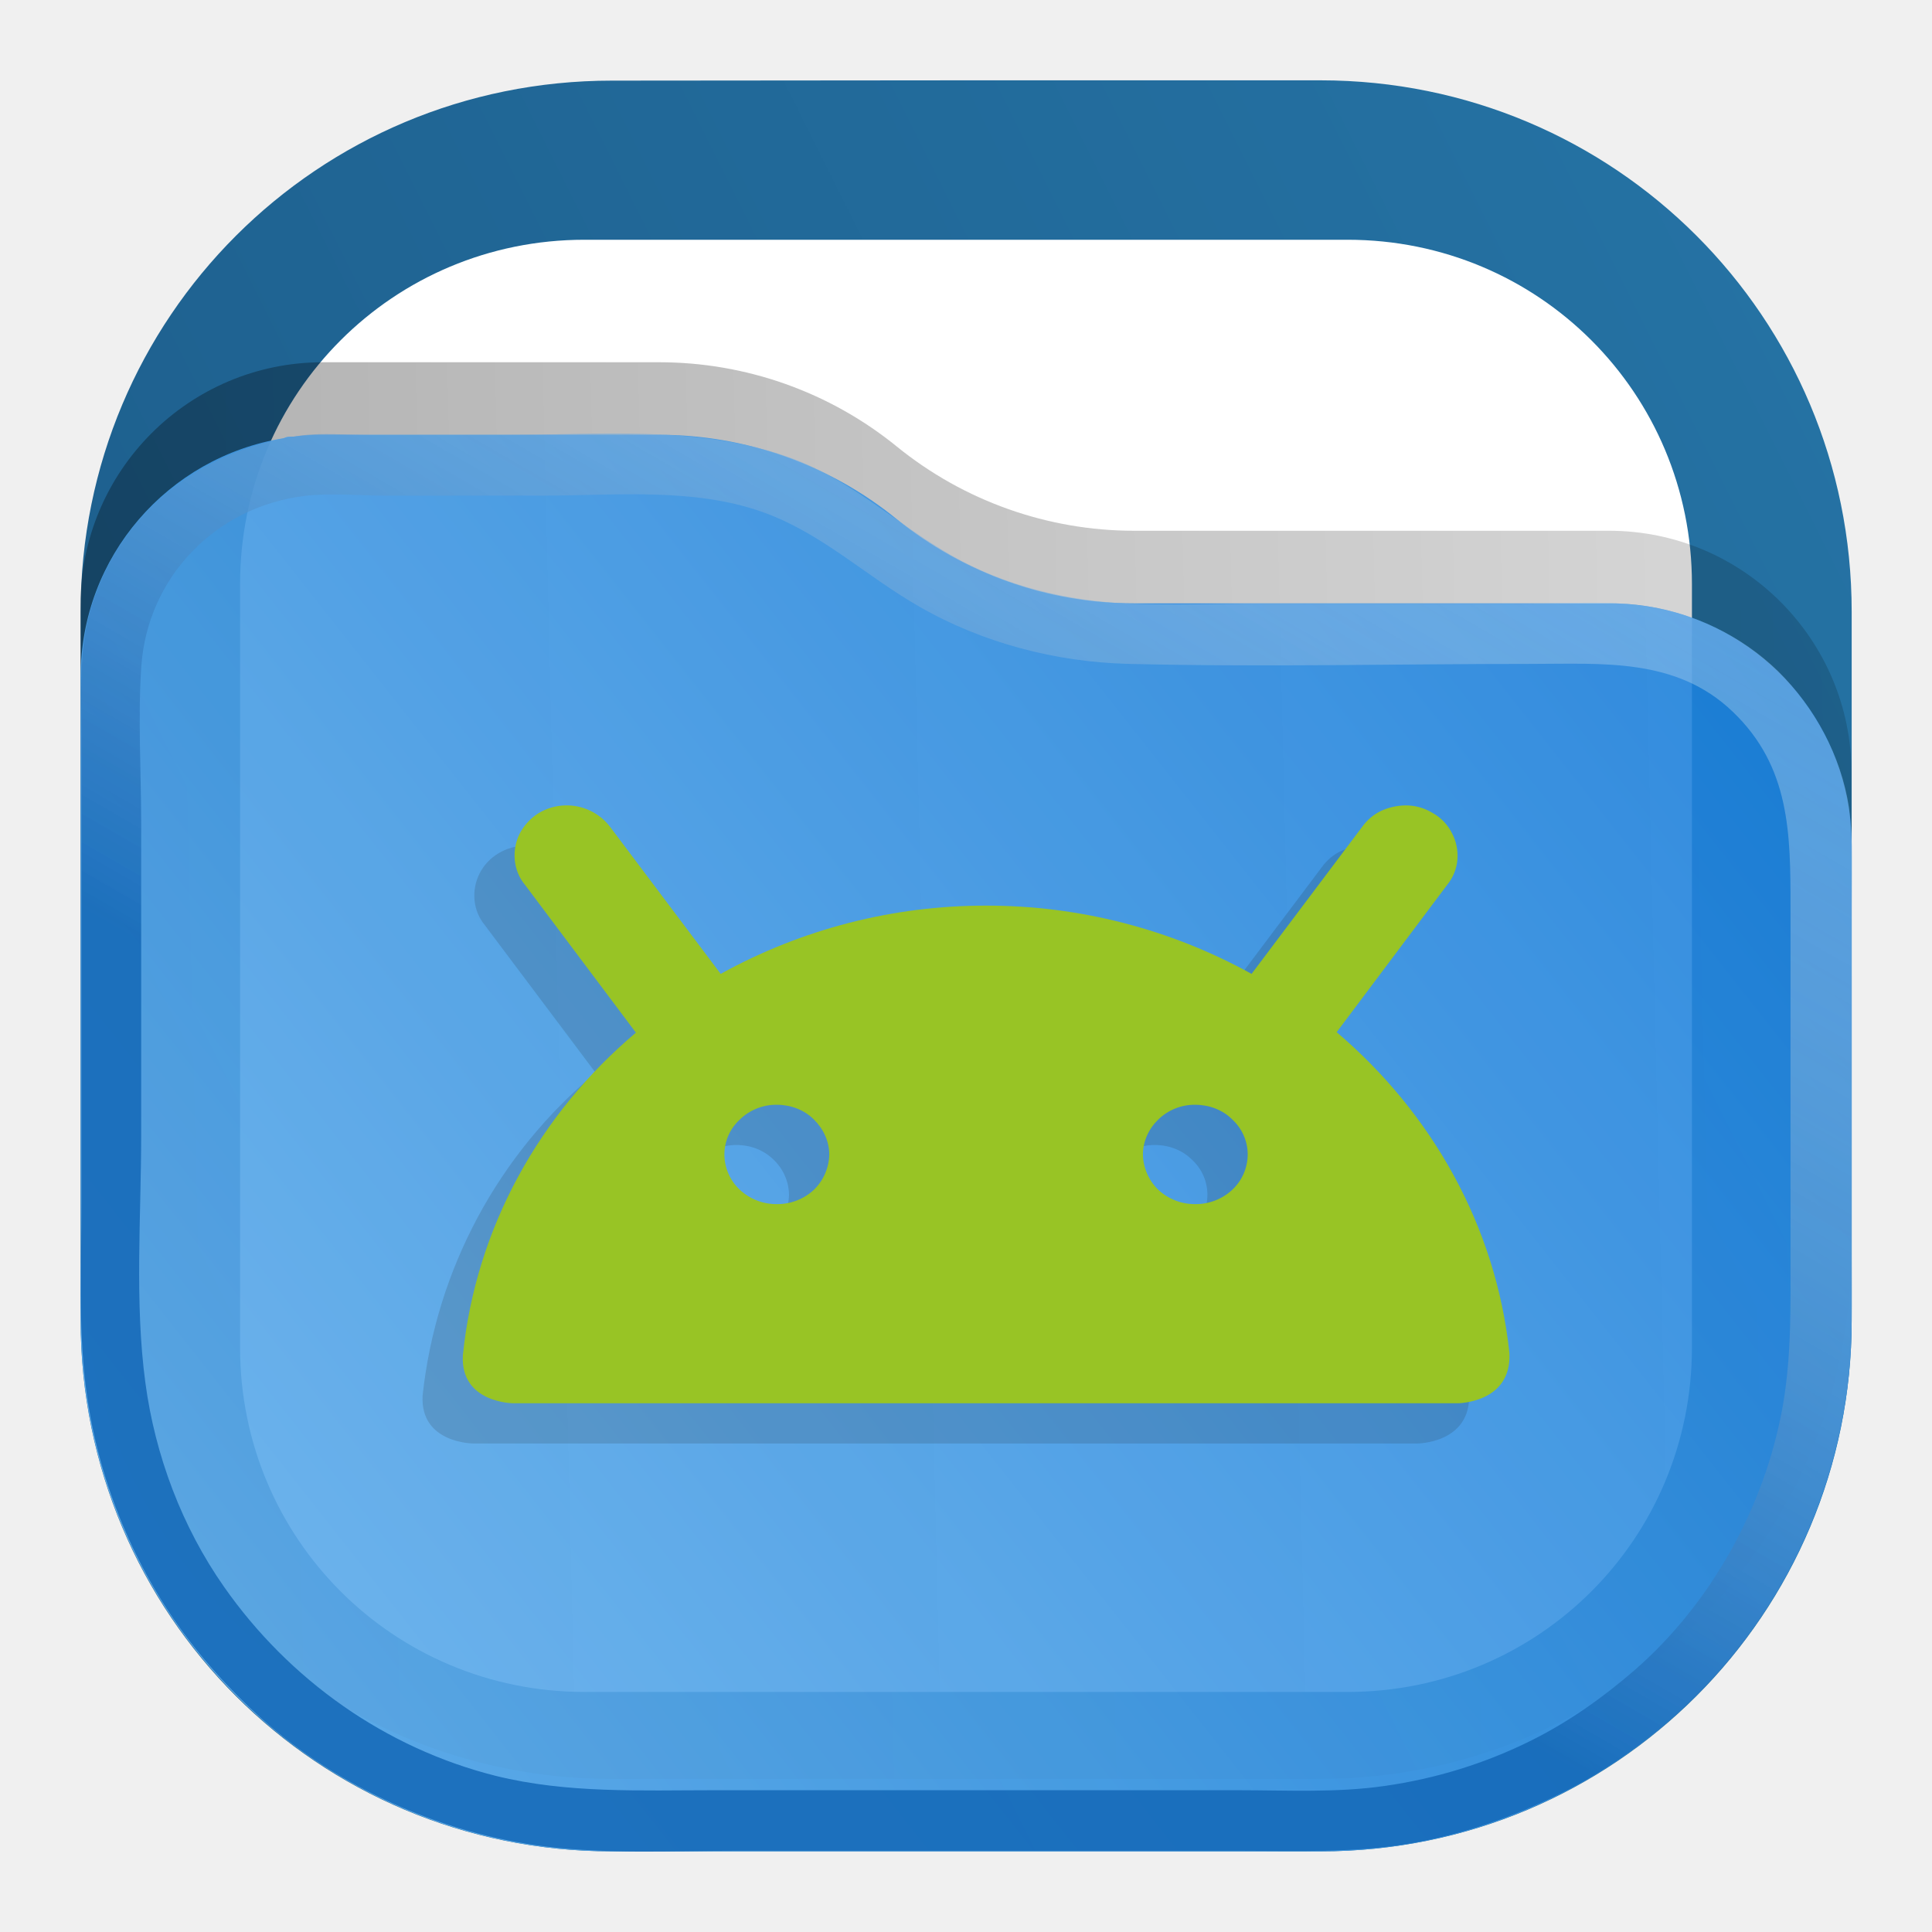
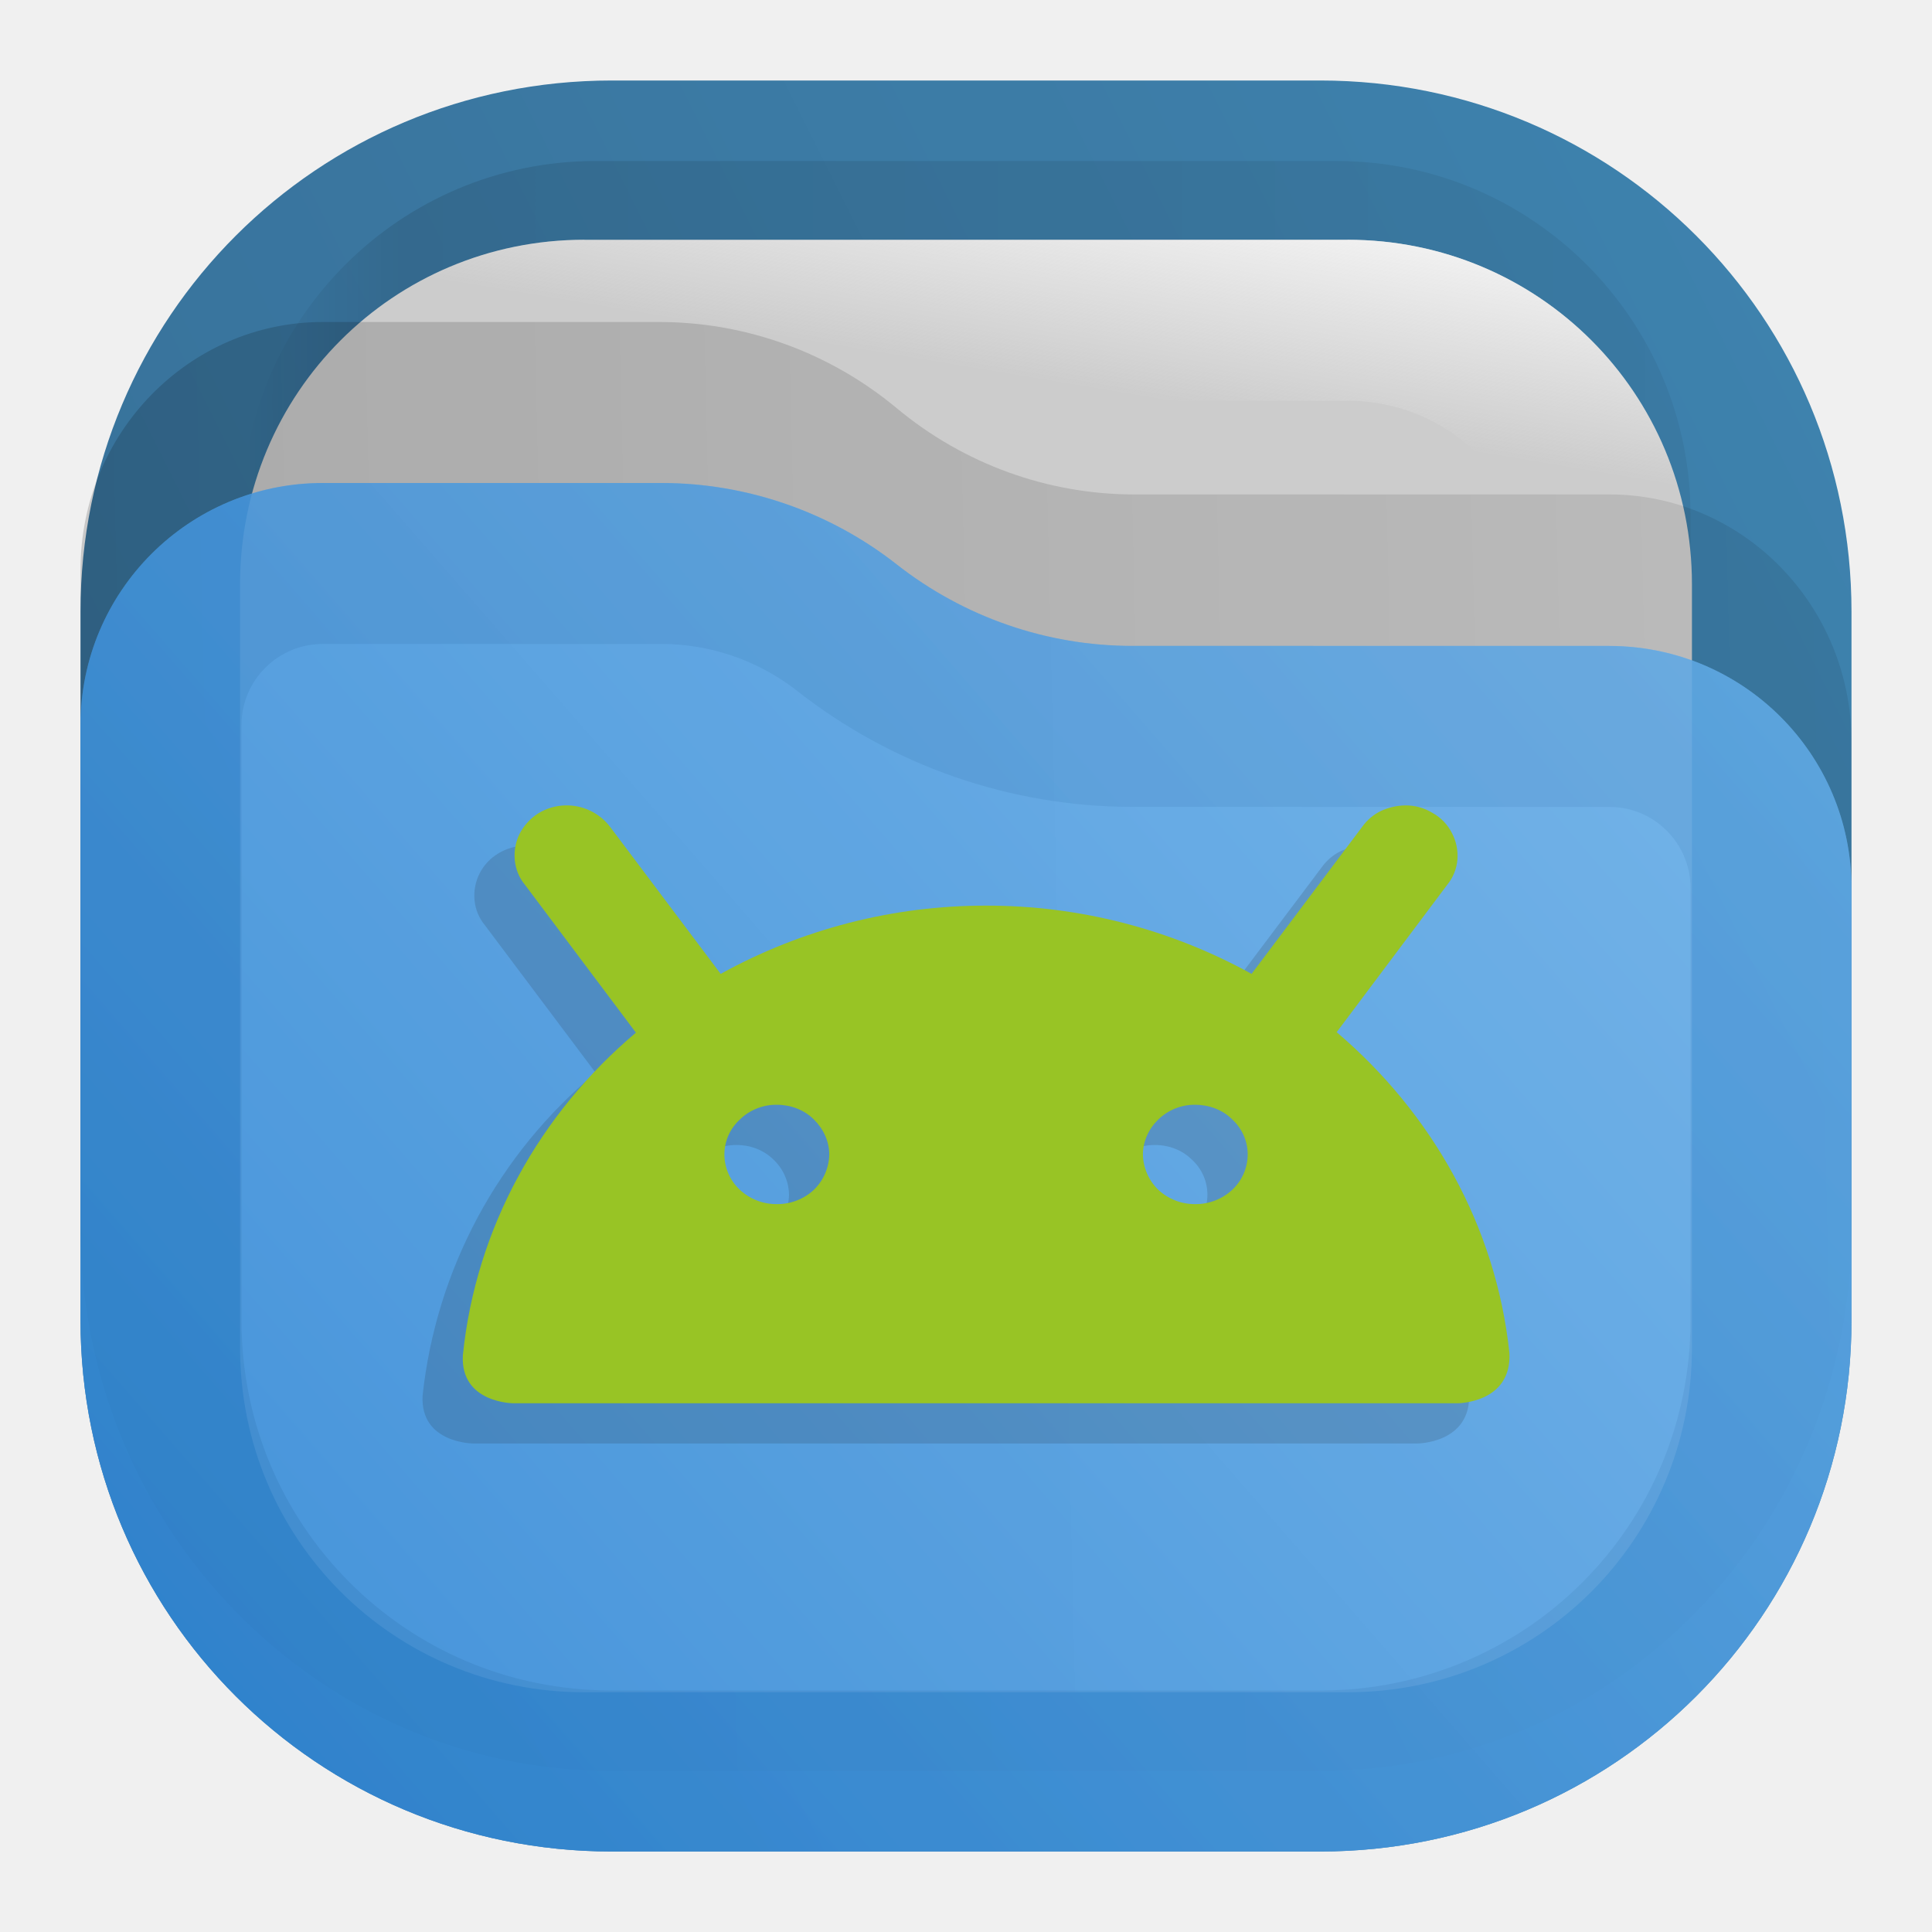
- <svg xmlns="http://www.w3.org/2000/svg" xmlns:xlink="http://www.w3.org/1999/xlink" xml:space="preserve" width="24" height="24" fill="none" version="1.1" id="svg11">
+ <svg xmlns="http://www.w3.org/2000/svg" xml:space="preserve" width="24" height="24" fill="none" version="1.1" id="svg11">
  <defs id="defs9">
    <linearGradient id="a" x1="23" x2="1" y1="1" y2="12" gradientUnits="userSpaceOnUse">
      <stop stop-color="#E3C880" id="stop4" />
      <stop offset="1" stop-color="#6F5C38" id="stop5" />
    </linearGradient>
    <linearGradient id="b" x1="23" x2="1.012" y1="9" y2="9.521" gradientUnits="userSpaceOnUse">
      <stop stop-opacity=".5" id="stop6" />
      <stop offset="1" id="stop7" />
    </linearGradient>
    <linearGradient id="c" x1="23" x2="1.429" y1="5.4" y2="23.511" gradientUnits="userSpaceOnUse">
      <stop stop-color="#FFE795" id="stop8" />
      <stop offset="1" stop-color="#7A653E" id="stop9" />
    </linearGradient>
    <clipPath id="d" clipPathUnits="userSpaceOnUse">
      <path d="M0 0h19v19H0Z" id="path9" />
    </clipPath>
    <linearGradient x1="23" y1="1" x2="1" y2="12" gradientUnits="userSpaceOnUse" gradientTransform="scale(0.75)" spreadMethod="pad" id="linearGradient2">
      <stop style="stop-opacity:1;stop-color:#2675a7" offset="0" id="stop1-9" />
      <stop style="stop-opacity:1;stop-color:#1d5e8c" offset="1" id="stop2-8" />
    </linearGradient>
    <linearGradient x1="21" y1="4" x2="3" y2="4" gradientUnits="userSpaceOnUse" gradientTransform="scale(0.75)" spreadMethod="pad" id="linearGradient8">
      <stop style="stop-opacity:0.438;stop-color:#000000" offset="0" id="stop6-2" />
      <stop style="stop-opacity:0.875;stop-color:#000000" offset="0.89" id="stop7-6" />
      <stop style="stop-opacity:0;stop-color:#000000" offset="1" id="stop8-7" />
    </linearGradient>
    <clipPath clipPathUnits="userSpaceOnUse" id="clipPath8-6">
      <path d="M 0,0 H 19 V 19 H 0 Z" id="path8-4" />
    </clipPath>
    <mask maskUnits="userSpaceOnUse" x="0" y="0" width="1" height="1" id="mask10-2">
      <path id="path11-2" d="M 0,0 H 18 V 18 H 0 Z" style="fill:url(#linearGradient12);fill-opacity:1;fill-rule:nonzero;stroke:none" transform="scale(1.333333)" clip-path="url(#clipPath12-1)" />
    </mask>
    <linearGradient x1="12" y1="3" x2="11.5" y2="8" gradientUnits="userSpaceOnUse" gradientTransform="matrix(0.75,0,0,-0.75,0,18)" spreadMethod="pad" id="linearGradient12">
      <stop style="stop-opacity:1;stop-color:#ffffff" offset="0" id="stop11-5" />
      <stop style="stop-opacity:0;stop-color:#ffffff" offset="1" id="stop12-9" />
    </linearGradient>
    <clipPath clipPathUnits="userSpaceOnUse" id="clipPath12-1">
      <path d="M 1,1 H 17 V 17 H 1 Z" id="path12-8" />
    </clipPath>
    <linearGradient x1="12" y1="3" x2="11.5" y2="8" gradientUnits="userSpaceOnUse" gradientTransform="matrix(0.75,0,0,-0.75,0,18)" spreadMethod="pad" id="linearGradient14">
      <stop style="stop-opacity:1;stop-color:#ffffff" offset="0" id="stop13-3" />
      <stop style="stop-opacity:1;stop-color:#cccccc" offset="1" id="stop14-9" />
    </linearGradient>
    <clipPath clipPathUnits="userSpaceOnUse" id="clipPath14-1">
      <path d="M 1,1 H 17 V 17 H 1 Z" id="path14-3" />
    </clipPath>
    <linearGradient x1="23" y1="9" x2="1.012" y2="9.521" gradientUnits="userSpaceOnUse" gradientTransform="scale(0.75)" spreadMethod="pad" id="linearGradient18">
      <stop style="stop-opacity:0.438;stop-color:#000000" offset="0" id="stop17-9" />
      <stop style="stop-opacity:0.875;stop-color:#000000" offset="1" id="stop18-7" />
    </linearGradient>
    <clipPath clipPathUnits="userSpaceOnUse" id="clipPath18-4">
      <path d="M 0,0 H 19 V 19 H 0 Z" id="path18-4" />
    </clipPath>
    <linearGradient x1="23" y1="5.4" x2="1.429" y2="23.512" gradientUnits="userSpaceOnUse" gradientTransform="scale(0.75)" spreadMethod="pad" id="linearGradient20">
      <stop style="stop-opacity:1;stop-color:#64b4f4" offset="0" id="stop19-9" />
      <stop style="stop-opacity:1;stop-color:#127bdc" offset="1" id="stop20-7" />
    </linearGradient>
    <linearGradient id="l" x1="15" x2="5.5" y1="5.5" y2="19.5" gradientUnits="userSpaceOnUse">
      <stop offset="0" stop-color="#85F8FF" style="stop-color:#f2f2f2;stop-opacity:1" id="stop10" />
      <stop offset="1" stop-color="#105BF6" style="stop-color:#11599c;stop-opacity:1" id="stop11" />
    </linearGradient>
-     <linearGradient xlink:href="#linearGradient8" id="linearGradient28" gradientUnits="userSpaceOnUse" gradientTransform="scale(0.75)" x1="21" y1="4" x2="3" y2="4" spreadMethod="pad" />
    <clipPath clipPathUnits="userSpaceOnUse" id="clipPath8-6-2">
      <path d="M 0,0 H 19 V 19 H 0 Z" id="path8-4-7" />
    </clipPath>
-     <linearGradient xlink:href="#linearGradient2" id="linearGradient17" gradientUnits="userSpaceOnUse" gradientTransform="matrix(0.2901365,0,0,0.290233,-0.3066398,-0.4236326)" x1="23" y1="1" x2="1" y2="12" spreadMethod="pad" />
-     <linearGradient xlink:href="#linearGradient13" id="linearGradient10" gradientUnits="userSpaceOnUse" gradientTransform="scale(0.75)" x1="23" y1="9" x2="1.012" y2="9.521" spreadMethod="pad" />
    <linearGradient x1="23" y1="9" x2="1.012" y2="9.521" gradientUnits="userSpaceOnUse" gradientTransform="scale(0.75)" spreadMethod="pad" id="linearGradient13">
      <stop style="stop-opacity:0.438;stop-color:#000000" offset="0" id="stop12" />
      <stop style="stop-color:#000000;stop-opacity:0.875;" offset="1" id="stop13" />
    </linearGradient>
    <clipPath clipPathUnits="userSpaceOnUse" id="clipPath18-4-3">
      <path d="M 0,0 H 19 V 19 H 0 Z" id="path18-4-6" />
    </clipPath>
-     <linearGradient xlink:href="#linearGradient15" id="linearGradient31" gradientUnits="userSpaceOnUse" gradientTransform="matrix(0.2645833,0,0,0.2645833,3.3333333e-7,-1.7119e-4)" x1="22.793" y1="5.679" x2="3.271" y2="21.067" spreadMethod="pad" />
    <linearGradient x1="23" y1="5.4" x2="1.429" y2="23.512" gradientUnits="userSpaceOnUse" gradientTransform="scale(0.75)" spreadMethod="pad" id="linearGradient15">
      <stop style="stop-color:#127bdc;stop-opacity:1;" offset="0" id="stop14" />
      <stop style="stop-color:#64b4f4;stop-opacity:1;" offset="1" id="stop15" />
    </linearGradient>
-     <linearGradient xlink:href="#linearGradient23" id="linearGradient24" x1="14.28" y1="4.978" x2="16.035" y2="1.938" gradientUnits="userSpaceOnUse" gradientTransform="translate(-10.58333)" />
-     <linearGradient id="linearGradient23">
-       <stop style="stop-color:#1468b7;stop-opacity:0.988;" offset="0" id="stop23" />
-       <stop style="stop-color:#add1ef;stop-opacity:0.48;" offset="1" id="stop24" />
+     <linearGradient id="paint0_linear_0_1" x1="24.062" y1="-0.504" x2="-0.066" y2="11.556" gradientUnits="userSpaceOnUse">
+       <stop stop-color="#2675A7" id="stop6-3" />
+       <stop offset="1" stop-color="#1D5E8C" id="stop7-7" />
+     </linearGradient>
+     <linearGradient id="paint1_linear_0_1" x1="21" y1="3.75" x2="3" y2="3.75" gradientUnits="userSpaceOnUse">
+       <stop stop-opacity="0.5" id="stop8-72" />
+       <stop offset="0.89" id="stop9-6" />
+       <stop offset="1" stop-opacity="0" id="stop10-4" />
+     </linearGradient>
+     <linearGradient id="paint2_linear_0_1" x1="21" y1="3" x2="20.5" y2="6" gradientUnits="userSpaceOnUse">
+       <stop stop-color="#FAFAFA" id="stop11-52" />
+       <stop offset="1" stop-color="#FAFAFA" stop-opacity="0" id="stop12-0" />
+     </linearGradient>
+     <linearGradient id="paint3_linear_0_1" x1="23" y1="8.603" x2="1.011" y2="9.112" gradientUnits="userSpaceOnUse">
+       <stop stop-opacity="0.438" id="stop13-2" />
+       <stop offset="1" stop-opacity="0.875" id="stop14-90" />
+     </linearGradient>
+     <linearGradient id="paint4_linear_0_1" x1="1" y1="23" x2="21.931" y2="4.773" gradientUnits="userSpaceOnUse">
+       <stop stop-color="#318CDE" id="stop15-9" />
+       <stop offset="1" stop-color="#70B7F1" id="stop16" />
+     </linearGradient>
+     <linearGradient id="paint5_linear_0_1" x1="1" y1="22.956" x2="21.934" y2="4.773" gradientUnits="userSpaceOnUse">
+       <stop stop-color="#1E71BD" id="stop17" />
+       <stop offset="1" stop-color="#559CD9" id="stop18" />
    </linearGradient>
  </defs>
-   <g id="g24" transform="scale(3.779528)">
-     <path d="m 5.551,1.688 h 6.898 c 1.828,0 3.301,1.472 3.301,3.3 v 6.899 c 0,1.828 -1.473,3.301 -3.301,3.301 H 5.551 C 3.723,15.188 2.25,13.715 2.25,11.887 V 4.988 c 0,-1.828 1.473,-3.3 3.301,-3.3 z" transform="matrix(0.3527778,0,0,0.3527778,3.6666667e-7,-2.18e-5)" style="fill:url(#linearGradient28);stroke:none" opacity="0.125" clip-path="url(#clipPath8-6-2)" id="path9-5" />
-     <path id="path17" style="fill:url(#linearGradient17);stroke:none;stroke-width:0.353" d="m 2.011,0.265 c -0.967,0 -1.746,0.778 -1.746,1.746 V 4.339 c 0,0.967 0.779,1.746 1.746,1.746 h 2.329 c 0.967,0 1.746,-0.779 1.746,-1.746 V 2.01 c 0,-0.967 -0.779,-1.746 -1.746,-1.746 h -1.164 z" />
-     <path id="path40" d="m 1.921,0.788 h 2.508 c 0.628,0 1.132,0.504 1.132,1.132 v 2.509 c 0,0.628 -0.504,1.132 -1.132,1.132 h -2.508 c -0.628,0 -1.132,-0.504 -1.132,-1.132 V 1.92 c 0,-0.628 0.504,-1.132 1.132,-1.132 z" style="fill:#ffffff;fill-opacity:1;fill-rule:nonzero;stroke:none;stroke-width:0.353" />
-     <path d="m 0.75,5.633 c 0,-1.246 1.012,-2.258 2.258,-2.258 h 3.133 c 0.808,0 1.589,0.277 2.214,0.785 0.625,0.508 1.407,0.785 2.211,0.785 h 4.426 c 1.246,0 2.258,1.012 2.258,2.258 v 4.422 c 0,2.734 -2.215,4.949 -4.949,4.949 H 5.699 c -2.734,0 -4.949,-2.215 -4.949,-4.949 z" transform="matrix(0.3527778,0,0,0.3527778,3.6666667e-7,-2.18e-5)" style="opacity:0.35;fill:url(#linearGradient10);stroke:none" opacity="0.125" clip-path="url(#clipPath18-4-3)" id="path10-9" />
-     <path id="path20-9" style="opacity:0.875;fill:url(#linearGradient31);stroke:none;stroke-width:0.353" d="m 1.061,1.429 c -0.032,0 -0.064,0.002 -0.096,0.006 -0.002,1.906e-4 -0.017,3.166e-4 -0.018,5.167e-4 -0.006,9.612e-4 -0.011,0.003 -0.016,0.005 C 0.553,1.502 0.265,1.829 0.265,2.224 V 4.339 c 0,0.964 0.782,1.746 1.746,1.746 h 2.329 c 0.964,0 1.746,-0.782 1.746,-1.746 V 2.779 c 0,-0.44 -0.357,-0.796 -0.796,-0.796 H 3.727 c -0.284,0 -0.559,-0.098 -0.78,-0.277 C 2.727,1.527 2.451,1.429 2.166,1.429 H 1.611 Z" />
-     <path style="opacity:0.875;fill:url(#linearGradient24);fill-opacity:1;stroke:none;stroke-width:1" d="m 0.986,1.432 c -0.329,0.044 -0.607,0.261 -0.693,0.589 -0.034,0.129 -0.025,0.264 -0.025,0.397 v 0.587 0.946 c 0,0.202 -0.011,0.407 0.014,0.607 0.034,0.274 0.136,0.541 0.292,0.768 0.082,0.119 0.178,0.225 0.285,0.322 0.257,0.23 0.592,0.378 0.934,0.421 0.204,0.025 0.414,0.014 0.62,0.014 h 0.901 0.768 c 0.181,0 0.362,0.007 0.541,-0.022 0.181,-0.03 0.352,-0.089 0.516,-0.171 0.135,-0.068 0.259,-0.156 0.372,-0.256 0.302,-0.27 0.498,-0.647 0.557,-1.046 0.023,-0.155 0.018,-0.311 0.018,-0.467 V 3.48 2.996 c 0,-0.114 0.006,-0.23 -0.009,-0.343 C 6.051,2.485 5.965,2.326 5.845,2.207 5.724,2.089 5.562,2.011 5.394,1.99 c -0.122,-0.016 -0.249,-0.006 -0.372,-0.006 H 4.151 c -0.147,0 -0.295,0.006 -0.442,-1.681e-4 -0.202,-0.009 -0.405,-0.057 -0.583,-0.159 -0.183,-0.105 -0.33,-0.25 -0.533,-0.322 -0.301,-0.107 -0.631,-0.073 -0.946,-0.073 h -0.434 c -0.074,0 -0.154,-0.008 -0.227,0.002 m 0.016,0.198 c 0.086,-0.01 0.178,-8.006e-4 0.264,-8.006e-4 h 0.516 c 0.237,0 0.491,-0.027 0.719,0.052 0.198,0.069 0.342,0.211 0.521,0.313 0.207,0.119 0.448,0.182 0.686,0.188 0.44,0.011 0.882,6.42e-5 1.322,6.42e-5 0.237,0 0.479,-0.021 0.665,0.157 0.189,0.181 0.19,0.401 0.19,0.644 V 3.484 4.116 c 0,0.171 0.004,0.339 -0.026,0.508 -0.059,0.328 -0.234,0.645 -0.486,0.865 -0.104,0.09 -0.215,0.169 -0.339,0.231 -0.152,0.076 -0.315,0.126 -0.483,0.15 -0.159,0.023 -0.323,0.014 -0.483,0.014 h -0.748 -0.975 c -0.24,0 -0.48,0.011 -0.715,-0.047 -0.363,-0.091 -0.68,-0.316 -0.894,-0.622 -0.138,-0.197 -0.226,-0.431 -0.258,-0.669 -0.036,-0.266 -0.014,-0.546 -0.014,-0.814 V 2.707 c 0,-0.171 -0.011,-0.346 3.69e-4,-0.516 0.02,-0.294 0.245,-0.526 0.537,-0.561 z" id="path23" />
+   <path opacity="0.875" d="M 7.6,1 C 3.944,1 1,3.942 1,7.598 V 16.4 C 1,20.056 3.944,23 7.6,23 H 16.4 C 20.056,23 23,20.056 23,16.4 V 7.598 C 23,3.942 20.056,1 16.4,1 H 12 Z" fill="url(#paint0_linear_0_1)" id="path1" style="fill:url(#paint0_linear_0_1)" />
+   <rect opacity="0.125" x="3" y="2" width="18" height="18" rx="4.4" fill="url(#paint1_linear_0_1)" fill-opacity="0.875" id="rect1" style="fill:url(#paint1_linear_0_1)" />
+   <path d="M 7.26,2.979 H 16.74 c 2.373,0 4.278,1.905 4.278,4.28 v 9.483 c 0,2.374 -1.905,4.28 -4.278,4.28 H 7.26 c -2.373,0 -4.278,-1.905 -4.278,-4.28 V 7.258 c 0,-2.374 1.905,-4.28 4.278,-4.28 z" fill="#cccccc" id="path2" />
+   <path fill-rule="evenodd" clip-rule="evenodd" d="M 16.74,4.979 H 7.26 c -1.268,0 -2.278,1.009 -2.278,2.28 v 9.483 c 0,1.27 1.01,2.28 2.278,2.28 H 16.74 c 1.268,0 2.278,-1.009 2.278,-2.28 V 7.258 c 0,-1.27 -1.01,-2.28 -2.278,-2.28 z m 0,-2 H 7.26 c -2.373,0 -4.278,1.905 -4.278,4.28 v 9.483 c 0,2.374 1.905,4.28 4.278,4.28 H 16.74 c 2.373,0 4.278,-1.905 4.278,-4.28 V 7.258 c 0,-2.374 -1.905,-4.28 -4.278,-4.28 z" fill="url(#paint2_linear_0_1)" id="path3" style="fill:url(#paint2_linear_0_1)" />
+   <path opacity="0.25" d="M 1,7.079 C 1,5.38 2.349,4 4.011,4 H 8.188 c 1.077,0 2.119,0.378 2.952,1.071 0.833,0.693 1.876,1.071 2.948,1.071 h 5.901 C 21.651,6.141 23,7.521 23,9.22 v 6.03 C 23,18.979 20.047,22 16.401,22 H 7.599 C 3.953,22 1,18.979 1,15.251 Z" fill="url(#paint3_linear_0_1)" fill-opacity="0.75" id="path4" style="fill:url(#paint3_linear_0_1)" />
+   <g opacity="0.875" id="g6">
+     <path d="M 23,11.032 C 23,9.37 21.653,8.024 19.992,8.024 h -5.929 c -1.058,0 -2.09,-0.358 -2.923,-1.012 C 10.308,6.358 9.276,6 8.218,6 H 4.008 C 2.347,6 1,7.347 1,9.008 V 16.4 C 1,20.056 3.944,23 7.6,23 H 16.4 C 20.055,23 22.997,20.059 23,16.405 Z" fill="url(#paint4_linear_0_1)" id="path5" style="fill:url(#paint4_linear_0_1)" />
+     <path d="M 19.992,9.024 C 21.101,9.024 22,9.923 22,11.032 v 5.373 C 21.998,19.506 19.503,22 16.4,22 H 7.6 C 4.496,22 2,19.504 2,16.4 V 9.008 C 2,7.899 2.899,7 4.008,7 H 8.218 c 0.833,0 1.648,0.283 2.305,0.798 1.008,0.791 2.257,1.225 3.54,1.225 z" stroke="url(#paint5_linear_0_1)" stroke-opacity="0.375" stroke-width="2" id="path6" style="stroke:url(#paint5_linear_0_1)" />
  </g>
  <g id="g1" transform="translate(-19.75546)">
    <path d="M 4.703,7.875 A 0.504,0.504 0 0 0 4.453,7.949 0.457,0.457 0 0 0 4.234,8.383 0.424,0.424 0 0 0 4.328,8.613 L 5.363,9.992 A 4.54,4.54 0 0 0 3.75,13 c -0.023,0.445 0.473,0.445 0.473,0.445 h 8.793 c 0,0 0.507,0 0.484,-0.468 -0.125,-1.184 -0.723,-2.235 -1.609,-2.989 L 12.922,8.613 A 0.425,0.425 0 0 0 13.016,8.379 0.452,0.452 0 0 0 12.965,8.133 0.441,0.441 0 0 0 12.785,7.945 0.476,0.476 0 0 0 12.531,7.875 0.565,0.565 0 0 0 12.305,7.926 0.463,0.463 0 0 0 12.129,8.074 L 11.098,9.445 A 5.1,5.1 0 0 0 8.625,8.809 5.1,5.1 0 0 0 6.152,9.445 L 5.121,8.074 A 0.508,0.508 0 0 0 4.703,7.875 Z m 1.973,2.789 c 0.129,0 0.254,0.047 0.344,0.137 A 0.458,0.458 0 0 1 7.164,11.129 0.473,0.473 0 0 1 6.676,11.59 0.499,0.499 0 0 1 6.332,11.457 0.452,0.452 0 0 1 6.188,11.129 0.44,0.44 0 0 1 6.332,10.801 0.485,0.485 0 0 1 6.676,10.664 Z m 3.898,0 c 0.129,0 0.254,0.047 0.344,0.137 a 0.44,0.44 0 0 1 0.144,0.328 c 0,0.121 -0.05,0.238 -0.144,0.328 a 0.499,0.499 0 0 1 -0.344,0.133 0.473,0.473 0 0 1 -0.488,-0.461 c 0,-0.125 0.055,-0.242 0.144,-0.328 a 0.485,0.485 0 0 1 0.344,-0.137 z" clip-path="url(#d)" opacity="0.15" style="fill:#1a1a1a;fill-opacity:1;fill-rule:nonzero;stroke:none" transform="matrix(1.33333,0,0,1.33333,20.005,0.005)" id="path10" />
    <path d="m 26.775,10.005 a 0.671,0.671 0 0 0 -0.333,0.099 0.666,0.666 0 0 0 -0.23,0.25 0.609,0.609 0 0 0 -0.062,0.328 c 0.01,0.11 0.052,0.22 0.125,0.307 l 1.38,1.839 c -1.192,1.005 -1.989,2.422 -2.15,4.01 -0.03,0.594 0.63,0.594 0.63,0.594 H 37.86 c 0,0 0.676,0 0.646,-0.624 -0.167,-1.579 -0.964,-2.98 -2.146,-3.986 l 1.375,-1.833 a 0.566,0.566 0 0 0 0.125,-0.312 0.603,0.603 0 0 0 -0.068,-0.328 0.588,0.588 0 0 0 -0.24,-0.25 0.635,0.635 0 0 0 -0.338,-0.094 0.754,0.754 0 0 0 -0.302,0.068 0.617,0.617 0 0 0 -0.234,0.197 l -1.375,1.828 A 6.8,6.8 0 0 0 32.006,11.25 6.8,6.8 0 0 0 28.708,12.098 L 27.333,10.27 a 0.678,0.678 0 0 0 -0.558,-0.265 z m 2.631,3.719 c 0.172,0 0.339,0.062 0.459,0.182 0.118,0.115 0.192,0.271 0.192,0.438 a 0.63,0.63 0 0 1 -0.192,0.437 0.665,0.665 0 0 1 -0.459,0.177 0.665,0.665 0 0 1 -0.459,-0.177 0.605,0.605 0 0 1 -0.193,-0.437 c 0,-0.167 0.068,-0.323 0.193,-0.438 a 0.646,0.646 0 0 1 0.46,-0.182 z m 5.197,0 c 0.172,0 0.34,0.062 0.46,0.182 0.124,0.115 0.192,0.271 0.192,0.438 a 0.605,0.605 0 0 1 -0.193,0.437 0.665,0.665 0 0 1 -0.459,0.177 0.665,0.665 0 0 1 -0.458,-0.177 0.63,0.63 0 0 1 -0.192,-0.437 c 0,-0.167 0.073,-0.323 0.192,-0.438 a 0.646,0.646 0 0 1 0.458,-0.182 z" style="fill:#98c425;fill-opacity:1;fill-rule:nonzero;stroke:none;stroke-width:1.333" id="path11" />
  </g>
</svg>
